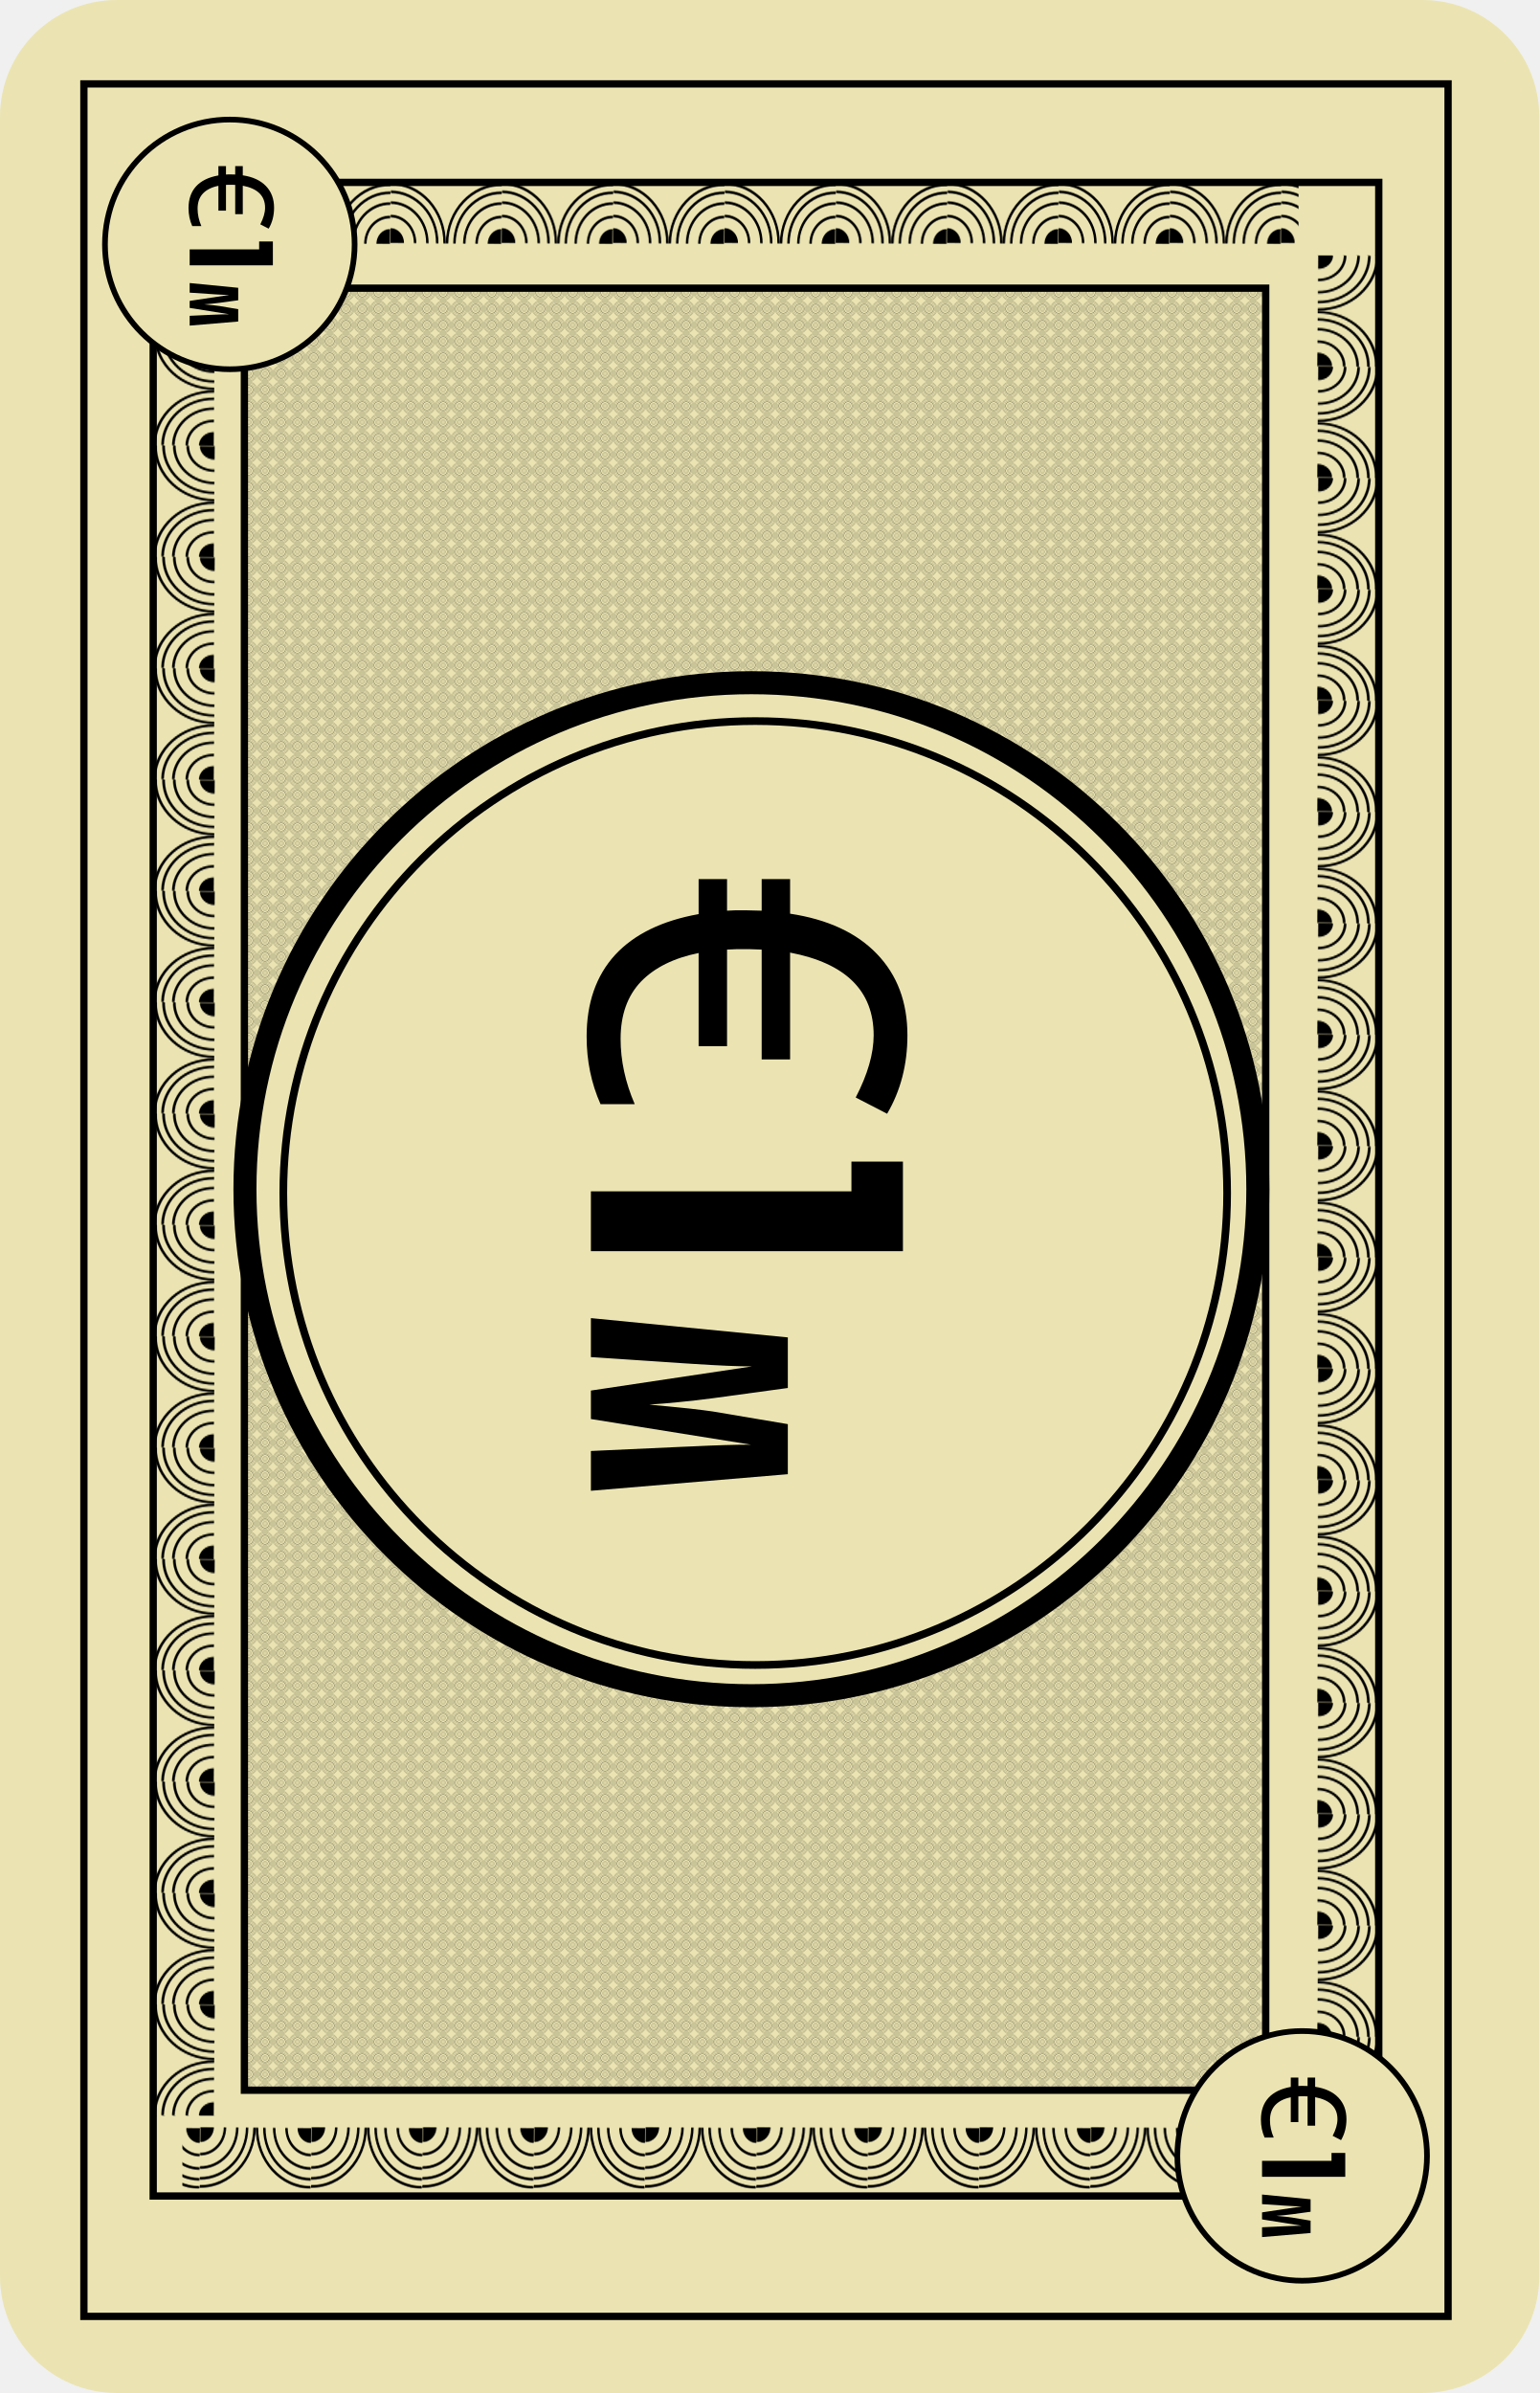
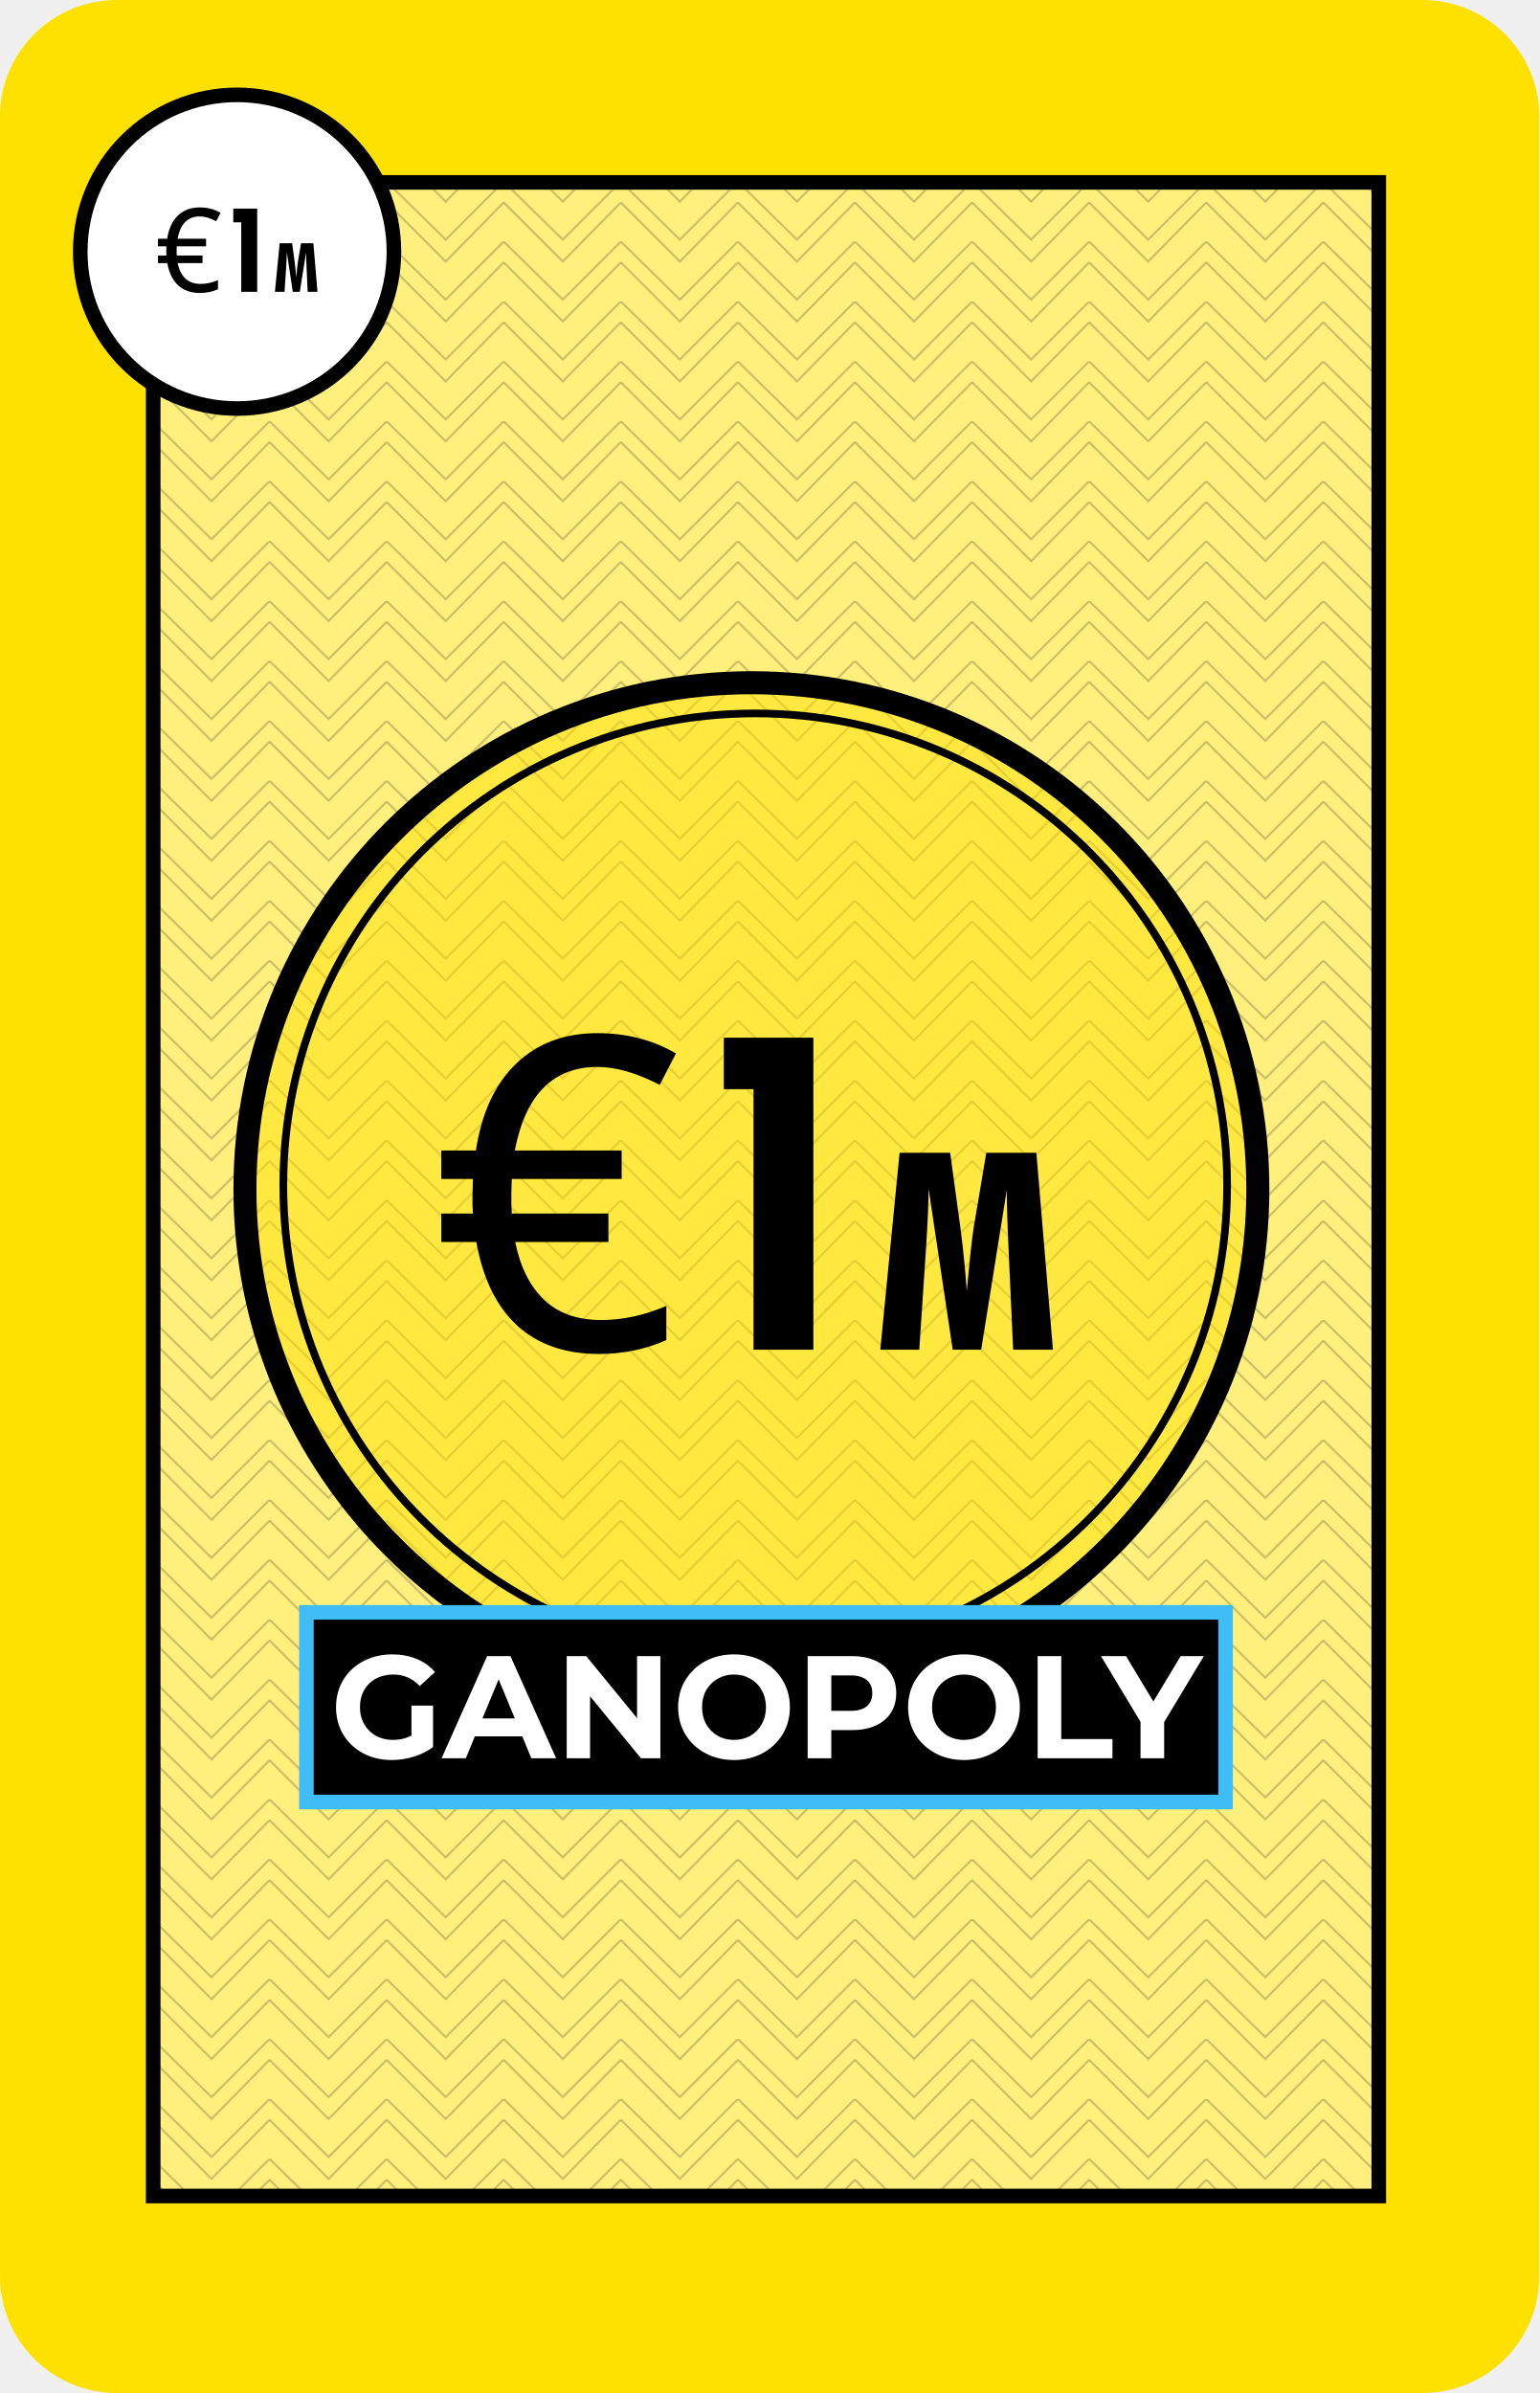
- <svg xmlns="http://www.w3.org/2000/svg" width="211" height="328" viewBox="0 0 211 328" fill="none">
-   <rect x="1.43373e-05" y="9.2231e-06" width="211" height="328" rx="16" fill="#EBE4B2" />
-   <rect x="11.5" y="11.5" width="187" height="306" fill="#EBE4B2" stroke="black" />
-   <rect x="21" y="25" width="168" height="276" fill="#EBE4B2" stroke="black" />
-   <rect x="189" y="35" width="255" height="10" transform="rotate(90 189 35)" fill="url(#pattern0_118_1508)" />
-   <rect x="21" y="290" width="255" height="10" transform="rotate(-90 21.0003 290)" fill="url(#pattern1_118_1508)" />
-   <rect x="23" y="25" width="155" height="10" fill="url(#pattern2_118_1508)" />
-   <rect x="180" y="300" width="155" height="10" transform="rotate(-180 180 300)" fill="url(#pattern3_118_1508)" />
-   <rect x="33.5" y="39.5" width="140" height="247" fill="url(#pattern4_118_1508)" stroke="black" />
-   <circle cx="178.5" cy="295.5" r="17.111" transform="rotate(90 178.5 295.5)" fill="#EBE4B2" stroke="black" stroke-width="0.778" />
-   <path d="M183.336 290.475C183.336 288.85 182.318 287.842 180.281 287.452L180.281 291.358L179.242 291.358L179.242 287.342L178.805 287.327L178.32 287.327L177.977 287.342L177.977 290.874L176.938 290.874L176.938 287.467C176.031 287.65 175.328 287.999 174.828 288.514C174.333 289.035 174.086 289.733 174.086 290.608C174.086 291.4 174.258 292.194 174.602 292.991L173.352 292.991C173.013 292.23 172.844 291.408 172.844 290.522C172.844 289.293 173.19 288.298 173.883 287.538C174.581 286.783 175.599 286.285 176.938 286.046L176.938 284.764L177.977 284.764L177.977 285.921L178.305 285.905L178.633 285.905L179.242 285.921L179.242 284.764L180.281 284.764L180.281 286.03C181.656 286.238 182.714 286.728 183.453 287.499C184.198 288.27 184.57 289.262 184.57 290.475C184.57 291.543 184.323 292.499 183.828 293.342L182.68 292.749C183.117 291.905 183.336 291.147 183.336 290.475ZM173 296.178L182.523 296.178L182.523 295.092L184.406 295.092L184.406 298.366L173 298.366L173 296.178ZM173 300.796L179.654 301.448L179.654 303.157L177.115 303.503C176.729 303.555 176.359 303.597 176.003 303.631C175.651 303.667 175.308 303.696 174.973 303.717C175.56 303.772 176.021 303.818 176.359 303.854C176.699 303.894 176.951 303.926 177.115 303.95L179.654 304.378L179.654 306.069L173 306.63L173 305.285L176.09 305.144C176.163 305.141 176.272 305.136 176.418 305.13C177.226 305.091 177.888 305.071 178.405 305.071L173 304.205L173 303.243L178.441 302.428C177.989 302.428 177.342 302.4 176.5 302.346C176.309 302.334 176.166 302.324 176.072 302.318L173 302.113L173 300.796Z" fill="black" />
-   <circle cx="31.5" cy="33.5" r="17.111" transform="rotate(90 31.5 33.5)" fill="#EBE4B2" stroke="black" stroke-width="0.778" />
-   <path d="M36.336 28.475C36.336 26.85 35.318 25.843 33.281 25.452L33.281 29.358L32.242 29.358L32.242 25.343L31.805 25.327L31.32 25.327L30.977 25.343L30.977 28.874L29.938 28.874L29.938 25.468C29.031 25.65 28.328 25.999 27.828 26.514C27.333 27.035 27.086 27.733 27.086 28.608C27.086 29.4 27.258 30.194 27.602 30.991L26.352 30.991C26.013 30.23 25.844 29.408 25.844 28.522C25.844 27.293 26.19 26.298 26.883 25.538C27.581 24.783 28.599 24.285 29.938 24.046L29.938 22.764L30.977 22.764L30.977 23.921L31.305 23.905L31.633 23.905L32.242 23.921L32.242 22.764L33.281 22.764L33.281 24.03C34.656 24.238 35.714 24.728 36.453 25.499C37.198 26.27 37.57 27.262 37.57 28.475C37.57 29.543 37.323 30.499 36.828 31.343L35.68 30.749C36.117 29.905 36.336 29.147 36.336 28.475ZM26 34.178L35.523 34.178L35.523 33.093L37.406 33.093L37.406 36.366L26 36.366L26 34.178ZM26 38.796L32.654 39.448L32.654 41.157L30.115 41.503C29.729 41.555 29.359 41.597 29.003 41.631C28.651 41.667 28.308 41.696 27.973 41.718C28.56 41.772 29.021 41.818 29.359 41.854C29.699 41.894 29.951 41.926 30.115 41.95L32.654 42.378L32.654 44.069L26 44.63L26 43.285L29.09 43.144C29.163 43.141 29.272 43.136 29.418 43.13C30.226 43.091 30.889 43.071 31.405 43.071L26 42.205L26 41.243L31.441 40.428C30.989 40.428 30.342 40.4 29.5 40.346C29.309 40.334 29.166 40.324 29.072 40.318L26 40.113L26 38.796Z" fill="black" />
-   <circle cx="103" cy="163" r="69.422" transform="rotate(90 103 163)" fill="#EBE4B2" stroke="black" stroke-width="3.156" />
-   <path d="M168.214 163.526C168.214 199.253 139.253 228.214 103.526 228.214C67.799 228.214 38.837 199.253 38.837 163.526C38.837 127.799 67.799 98.837 103.526 98.837C139.253 98.837 168.214 127.799 168.214 163.526Z" stroke="black" stroke-width="1.052" />
-   <path d="M119.76 141.906C119.76 135.812 115.941 132.033 108.305 130.568L108.305 145.216L104.408 145.216L104.408 130.158L102.768 130.099L100.951 130.099L99.662 130.158L99.662 143.4L95.766 143.4L95.766 130.627C92.367 131.31 89.731 132.619 87.856 134.552C86 136.505 85.072 139.123 85.072 142.404C85.072 145.373 85.717 148.351 87.006 151.339L82.318 151.339C81.049 148.488 80.414 145.402 80.414 142.082C80.414 137.472 81.713 133.742 84.311 130.89C86.928 128.058 90.746 126.193 95.766 125.294L95.766 120.49L99.662 120.49L99.662 124.826L100.893 124.767L102.123 124.767L104.408 124.826L104.408 120.49L108.305 120.49L108.305 125.236C113.461 126.017 117.426 127.853 120.199 130.744C122.992 133.634 124.389 137.355 124.389 141.906C124.389 145.91 123.461 149.494 121.605 152.658L117.299 150.431C118.939 147.267 119.76 144.425 119.76 141.906ZM81 163.293L116.713 163.293L116.713 159.22L123.773 159.22L123.773 171.496L81 171.496L81 163.293ZM81 180.67L107.995 183.314L107.995 190.247L97.696 191.652C96.131 191.862 94.627 192.035 93.185 192.17C91.755 192.318 90.362 192.435 89.006 192.521C91.385 192.743 93.259 192.928 94.627 193.076C96.007 193.236 97.031 193.366 97.696 193.464L107.995 195.202L107.995 202.062L81 204.336L81 198.882L93.536 198.309C93.832 198.296 94.275 198.278 94.867 198.253C98.146 198.093 100.833 198.013 102.929 198.013L81 194.5L81 190.599L103.077 187.289C101.24 187.289 98.614 187.178 95.2 186.956C94.423 186.907 93.844 186.87 93.462 186.845L81 186.013L81 180.67Z" fill="black" />
+ <svg xmlns="http://www.w3.org/2000/svg" xmlns:xlink="http://www.w3.org/1999/xlink" width="211" height="328" viewBox="0 0 211 328" fill="none">
+   <rect x="1.43373e-05" y="9.2231e-06" width="211" height="328" rx="16" fill="#FFE100" />
+   <rect x="21" y="25" width="168" height="276" fill="#FFF39D" fill-opacity="0.8" />
+   <rect x="21" y="25" width="168" height="276" fill="url(#pattern0_129_2346)" />
+   <rect x="21" y="25" width="168" height="276" stroke="black" stroke-width="2" />
+   <path d="M54 34.5C54 46.374 44.374 56 32.5 56C20.626 56 11 46.374 11 34.5C11 22.626 20.626 13 32.5 13C44.374 13 54 22.626 54 34.5Z" fill="white" stroke="black" stroke-width="2" />
+   <path d="M27.364 29.664C25.739 29.664 24.731 30.682 24.34 32.719L28.247 32.719L28.247 33.758L24.231 33.758L24.215 34.195L24.215 34.68L24.231 35.023L27.762 35.023L27.762 36.062L24.356 36.062C24.538 36.969 24.887 37.672 25.403 38.172C25.924 38.667 26.622 38.914 27.497 38.914C28.288 38.914 29.083 38.742 29.88 38.398L29.88 39.648C29.119 39.987 28.296 40.156 27.411 40.156C26.182 40.156 25.187 39.81 24.426 39.117C23.671 38.419 23.174 37.401 22.934 36.062L21.653 36.062L21.653 35.023L22.809 35.023L22.794 34.695L22.794 34.367L22.809 33.758L21.653 33.758L21.653 32.719L22.919 32.719C23.127 31.344 23.616 30.287 24.387 29.547C25.158 28.802 26.15 28.43 27.364 28.43C28.432 28.43 29.387 28.677 30.231 29.172L29.637 30.32C28.794 29.883 28.036 29.664 27.364 29.664ZM33.067 40L33.067 30.477L31.981 30.477L31.981 28.594L35.255 28.594L35.255 40L33.067 40ZM37.685 40L38.337 33.346L40.046 33.346L40.392 35.885C40.444 36.271 40.486 36.641 40.52 36.997C40.556 37.349 40.585 37.693 40.606 38.027C40.661 37.44 40.706 36.978 40.743 36.641C40.782 36.301 40.814 36.049 40.839 35.885L41.267 33.346L42.958 33.346L43.518 40L42.174 40L42.033 36.91C42.029 36.837 42.025 36.728 42.019 36.582C41.979 35.774 41.96 35.112 41.96 34.595L41.094 40L40.132 40L39.316 34.559C39.316 35.011 39.289 35.658 39.234 36.5C39.222 36.691 39.213 36.834 39.207 36.928L39.002 40L37.685 40Z" fill="black" />
+   <circle cx="103" cy="163" r="69.422" fill="#FFE100" fill-opacity="0.5" stroke="black" stroke-width="3.156" />
+   <path d="M103.526 97.786C139.253 97.786 168.214 126.748 168.214 162.475C168.214 198.201 139.253 227.163 103.526 227.163C67.799 227.163 38.837 198.201 38.837 162.475C38.837 126.748 67.799 97.786 103.526 97.786Z" stroke="black" stroke-width="1.052" />
+   <path d="M81.906 146.24C75.812 146.24 72.033 150.059 70.568 157.695L85.216 157.695L85.216 161.592L70.158 161.592L70.099 163.232L70.099 165.049L70.158 166.338L83.4 166.338L83.4 170.234L70.627 170.234C71.31 173.633 72.619 176.27 74.552 178.145C76.505 180 79.123 180.928 82.404 180.928C85.373 180.928 88.351 180.283 91.34 178.994L91.34 183.682C88.488 184.951 85.402 185.586 82.082 185.586C77.472 185.586 73.742 184.287 70.89 181.689C68.058 179.072 66.193 175.254 65.295 170.234L60.49 170.234L60.49 166.338L64.826 166.338L64.767 165.107L64.767 163.877L64.826 161.592L60.49 161.592L60.49 157.695L65.236 157.695C66.017 152.539 67.853 148.574 70.744 145.801C73.634 143.008 77.355 141.611 81.906 141.611C85.91 141.611 89.494 142.539 92.658 144.395L90.431 148.701C87.267 147.061 84.425 146.24 81.906 146.24ZM103.293 185L103.293 149.287L99.22 149.287L99.22 142.227L111.496 142.227L111.496 185L103.293 185ZM120.67 185L123.314 158.005L130.247 158.005L131.653 168.304C131.862 169.869 132.035 171.373 132.17 172.815C132.318 174.245 132.435 175.638 132.522 176.994C132.743 174.615 132.928 172.741 133.076 171.373C133.236 169.993 133.366 168.97 133.465 168.304L135.203 158.005L142.062 158.005L144.336 185L138.882 185L138.309 172.464C138.296 172.168 138.278 171.725 138.253 171.133C138.093 167.854 138.013 165.167 138.013 163.071L134.5 185L130.599 185L127.289 162.923C127.289 164.76 127.178 167.386 126.956 170.8C126.907 171.577 126.87 172.156 126.845 172.538L126.013 185L120.67 185Z" fill="black" />
+   <rect x="42" y="221" width="126" height="26" fill="black" stroke="#3FBDF7" stroke-width="2" />
+   <path d="M56.403 233.78H59.363V239.46C58.603 240.033 57.723 240.473 56.723 240.78C55.723 241.087 54.717 241.24 53.703 241.24C52.25 241.24 50.943 240.933 49.783 240.32C48.623 239.693 47.71 238.833 47.043 237.74C46.39 236.633 46.063 235.387 46.063 234C46.063 232.613 46.39 231.373 47.043 230.28C47.71 229.173 48.63 228.313 49.803 227.7C50.977 227.073 52.297 226.76 53.763 226.76C54.99 226.76 56.103 226.967 57.103 227.38C58.103 227.793 58.943 228.393 59.623 229.18L57.543 231.1C56.543 230.047 55.337 229.52 53.923 229.52C53.03 229.52 52.237 229.707 51.543 230.08C50.85 230.453 50.31 230.98 49.923 231.66C49.537 232.34 49.343 233.12 49.343 234C49.343 234.867 49.537 235.64 49.923 236.32C50.31 237 50.843 237.533 51.523 237.92C52.217 238.293 53.003 238.48 53.883 238.48C54.817 238.48 55.657 238.28 56.403 237.88V233.78ZM71.593 238H65.093L63.853 241H60.533L66.773 227H69.973L76.233 241H72.833L71.593 238ZM70.573 235.54L68.353 230.18L66.133 235.54H70.573ZM90.525 227V241H87.865L80.885 232.5V241H77.685V227H80.365L87.325 235.5V227H90.525ZM100.618 241.24C99.164 241.24 97.851 240.927 96.678 240.3C95.518 239.673 94.604 238.813 93.938 237.72C93.284 236.613 92.958 235.373 92.958 234C92.958 232.627 93.284 231.393 93.938 230.3C94.604 229.193 95.518 228.327 96.678 227.7C97.851 227.073 99.164 226.76 100.618 226.76C102.071 226.76 103.378 227.073 104.538 227.7C105.698 228.327 106.611 229.193 107.278 230.3C107.944 231.393 108.278 232.627 108.278 234C108.278 235.373 107.944 236.613 107.278 237.72C106.611 238.813 105.698 239.673 104.538 240.3C103.378 240.927 102.071 241.24 100.618 241.24ZM100.618 238.48C101.444 238.48 102.191 238.293 102.858 237.92C103.524 237.533 104.044 237 104.418 236.32C104.804 235.64 104.998 234.867 104.998 234C104.998 233.133 104.804 232.36 104.418 231.68C104.044 231 103.524 230.473 102.858 230.1C102.191 229.713 101.444 229.52 100.618 229.52C99.791 229.52 99.044 229.713 98.378 230.1C97.711 230.473 97.184 231 96.798 231.68C96.424 232.36 96.238 233.133 96.238 234C96.238 234.867 96.424 235.64 96.798 236.32C97.184 237 97.711 237.533 98.378 237.92C99.044 238.293 99.791 238.48 100.618 238.48ZM116.773 227C118.013 227 119.086 227.207 119.993 227.62C120.913 228.033 121.619 228.62 122.113 229.38C122.606 230.14 122.853 231.04 122.853 232.08C122.853 233.107 122.606 234.007 122.113 234.78C121.619 235.54 120.913 236.127 119.993 236.54C119.086 236.94 118.013 237.14 116.773 237.14H113.953V241H110.713V227H116.773ZM116.593 234.5C117.566 234.5 118.306 234.293 118.813 233.88C119.319 233.453 119.573 232.853 119.573 232.08C119.573 231.293 119.319 230.693 118.813 230.28C118.306 229.853 117.566 229.64 116.593 229.64H113.953V234.5H116.593ZM132.141 241.24C130.688 241.24 129.375 240.927 128.201 240.3C127.041 239.673 126.128 238.813 125.461 237.72C124.808 236.613 124.481 235.373 124.481 234C124.481 232.627 124.808 231.393 125.461 230.3C126.128 229.193 127.041 228.327 128.201 227.7C129.375 227.073 130.688 226.76 132.141 226.76C133.595 226.76 134.901 227.073 136.061 227.7C137.221 228.327 138.135 229.193 138.801 230.3C139.468 231.393 139.801 232.627 139.801 234C139.801 235.373 139.468 236.613 138.801 237.72C138.135 238.813 137.221 239.673 136.061 240.3C134.901 240.927 133.595 241.24 132.141 241.24ZM132.141 238.48C132.968 238.48 133.715 238.293 134.381 237.92C135.048 237.533 135.568 237 135.941 236.32C136.328 235.64 136.521 234.867 136.521 234C136.521 233.133 136.328 232.36 135.941 231.68C135.568 231 135.048 230.473 134.381 230.1C133.715 229.713 132.968 229.52 132.141 229.52C131.315 229.52 130.568 229.713 129.901 230.1C129.235 230.473 128.708 231 128.321 231.68C127.948 232.36 127.761 233.133 127.761 234C127.761 234.867 127.948 235.64 128.321 236.32C128.708 237 129.235 237.533 129.901 237.92C130.568 238.293 131.315 238.48 132.141 238.48ZM142.236 227H145.476V238.36H152.496V241H142.236V227ZM159.581 236.04V241H156.341V236L150.921 227H154.361L158.101 233.22L161.841 227H165.021L159.581 236.04Z" fill="white" />
  <defs>
-     <pattern id="pattern0_118_1508" patternUnits="userSpaceOnUse" patternTransform="matrix(15.2616 0 0 10.1164 189 35)" preserveAspectRatio="none" viewBox="7.50705e-06 0 19.077 12.645" width="1" height="1">
-       <g id="pattern0_118_1508_inner">
-         <path d="M9.494 10.456C9.543 4.727 5.333 0.045 0.09 0L0.086 0.461C5.096 0.504 9.119 4.978 9.072 10.452L9.494 10.456Z" fill="black" />
-         <path d="M8.228 10.445C8.271 5.479 4.622 1.422 0.078 1.383L0.074 1.844C4.385 1.882 7.847 5.73 7.806 10.441L8.228 10.445Z" fill="black" />
-         <path d="M6.54 10.43C6.574 6.483 3.674 3.259 0.062 3.227L0.058 3.688C3.437 3.718 6.15 6.734 6.118 10.426L6.54 10.43Z" fill="black" />
-         <path d="M4.43 10.412C4.453 7.738 2.489 5.554 0.042 5.532L0.038 5.993C2.252 6.013 4.029 7.989 4.008 10.408L4.43 10.412Z" fill="black" />
-         <path d="M2.321 10.393C2.333 8.993 1.304 7.849 0.022 7.838L0 10.373L2.321 10.393Z" fill="black" />
-         <path d="M9.494 10.456C9.543 4.727 13.834 0.119 19.077 0.165L19.073 0.626C14.063 0.582 9.963 4.985 9.915 10.459L9.494 10.456Z" fill="black" />
-         <path d="M10.759 10.466C10.802 5.501 14.521 1.508 19.065 1.548L19.061 2.009C14.75 1.971 11.222 5.76 11.181 10.47L10.759 10.466Z" fill="black" />
-         <path d="M12.447 10.481C12.481 6.535 15.437 3.36 19.049 3.392L19.045 3.853C15.666 3.824 12.901 6.793 12.869 10.485L12.447 10.481Z" fill="black" />
-         <path d="M14.557 10.499C14.58 7.826 16.582 5.676 19.029 5.697L19.025 6.158C16.811 6.139 15 8.084 14.979 10.503L14.557 10.499Z" fill="black" />
-         <path d="M16.666 10.518C16.679 9.117 17.727 7.991 19.009 8.002L18.987 10.538L16.666 10.518Z" fill="black" />
-       </g>
-     </pattern>
-     <pattern id="pattern1_118_1508" patternUnits="userSpaceOnUse" patternTransform="matrix(15.2616 0 0 10.1164 21.0003 290)" preserveAspectRatio="none" viewBox="7.50705e-06 0 19.077 12.645" width="1" height="1">
-       <g id="pattern1_118_1508_inner">
-         <path d="M9.494 10.456C9.543 4.727 5.333 0.045 0.09 0L0.086 0.461C5.096 0.504 9.119 4.978 9.072 10.452L9.494 10.456Z" fill="black" />
-         <path d="M8.228 10.445C8.271 5.479 4.622 1.422 0.078 1.383L0.074 1.844C4.385 1.882 7.847 5.73 7.806 10.441L8.228 10.445Z" fill="black" />
-         <path d="M6.54 10.43C6.574 6.483 3.674 3.259 0.062 3.227L0.058 3.688C3.437 3.718 6.15 6.734 6.118 10.426L6.54 10.43Z" fill="black" />
-         <path d="M4.43 10.412C4.453 7.738 2.489 5.554 0.042 5.532L0.038 5.993C2.252 6.013 4.029 7.989 4.008 10.408L4.43 10.412Z" fill="black" />
-         <path d="M2.321 10.393C2.333 8.993 1.304 7.849 0.022 7.838L0 10.373L2.321 10.393Z" fill="black" />
-         <path d="M9.494 10.456C9.543 4.727 13.834 0.119 19.077 0.165L19.073 0.626C14.063 0.582 9.963 4.985 9.915 10.459L9.494 10.456Z" fill="black" />
-         <path d="M10.759 10.466C10.802 5.501 14.521 1.508 19.065 1.548L19.061 2.009C14.75 1.971 11.222 5.76 11.181 10.47L10.759 10.466Z" fill="black" />
-         <path d="M12.447 10.481C12.481 6.535 15.437 3.36 19.049 3.392L19.045 3.853C15.666 3.824 12.901 6.793 12.869 10.485L12.447 10.481Z" fill="black" />
-         <path d="M14.557 10.499C14.58 7.826 16.582 5.676 19.029 5.697L19.025 6.158C16.811 6.139 15 8.084 14.979 10.503L14.557 10.499Z" fill="black" />
-         <path d="M16.666 10.518C16.679 9.117 17.727 7.991 19.009 8.002L18.987 10.538L16.666 10.518Z" fill="black" />
-       </g>
-     </pattern>
-     <pattern id="pattern2_118_1508" patternUnits="userSpaceOnUse" patternTransform="matrix(15.2616 0 0 10.1164 23.0003 25)" preserveAspectRatio="none" viewBox="7.50705e-06 0 19.077 12.645" width="1" height="1">
-       <g id="pattern2_118_1508_inner">
-         <path d="M9.494 10.456C9.543 4.727 5.333 0.045 0.09 0L0.086 0.461C5.096 0.504 9.119 4.978 9.072 10.452L9.494 10.456Z" fill="black" />
-         <path d="M8.228 10.445C8.271 5.479 4.622 1.422 0.078 1.383L0.074 1.844C4.385 1.882 7.847 5.73 7.806 10.441L8.228 10.445Z" fill="black" />
-         <path d="M6.54 10.43C6.574 6.483 3.674 3.259 0.062 3.227L0.058 3.688C3.437 3.718 6.15 6.734 6.118 10.426L6.54 10.43Z" fill="black" />
-         <path d="M4.43 10.412C4.453 7.738 2.489 5.554 0.042 5.532L0.038 5.993C2.252 6.013 4.029 7.989 4.008 10.408L4.43 10.412Z" fill="black" />
-         <path d="M2.321 10.393C2.333 8.993 1.304 7.849 0.022 7.838L0 10.373L2.321 10.393Z" fill="black" />
-         <path d="M9.494 10.456C9.543 4.727 13.834 0.119 19.077 0.165L19.073 0.626C14.063 0.582 9.963 4.985 9.915 10.459L9.494 10.456Z" fill="black" />
-         <path d="M10.759 10.466C10.802 5.501 14.521 1.508 19.065 1.548L19.061 2.009C14.75 1.971 11.222 5.76 11.181 10.47L10.759 10.466Z" fill="black" />
-         <path d="M12.447 10.481C12.481 6.535 15.437 3.36 19.049 3.392L19.045 3.853C15.666 3.824 12.901 6.793 12.869 10.485L12.447 10.481Z" fill="black" />
-         <path d="M14.557 10.499C14.58 7.826 16.582 5.676 19.029 5.697L19.025 6.158C16.811 6.139 15 8.084 14.979 10.503L14.557 10.499Z" fill="black" />
-         <path d="M16.666 10.518C16.679 9.117 17.727 7.991 19.009 8.002L18.987 10.538L16.666 10.518Z" fill="black" />
-       </g>
-     </pattern>
-     <pattern id="pattern3_118_1508" patternUnits="userSpaceOnUse" patternTransform="matrix(15.2616 0 0 10.1164 180 300)" preserveAspectRatio="none" viewBox="7.50705e-06 0 19.077 12.645" width="1" height="1">
-       <g id="pattern3_118_1508_inner">
-         <path d="M9.494 10.456C9.543 4.727 5.333 0.045 0.09 0L0.086 0.461C5.096 0.504 9.119 4.978 9.072 10.452L9.494 10.456Z" fill="black" />
-         <path d="M8.228 10.445C8.271 5.479 4.622 1.422 0.078 1.383L0.074 1.844C4.385 1.882 7.847 5.73 7.806 10.441L8.228 10.445Z" fill="black" />
-         <path d="M6.54 10.43C6.574 6.483 3.674 3.259 0.062 3.227L0.058 3.688C3.437 3.718 6.15 6.734 6.118 10.426L6.54 10.43Z" fill="black" />
-         <path d="M4.43 10.412C4.453 7.738 2.489 5.554 0.042 5.532L0.038 5.993C2.252 6.013 4.029 7.989 4.008 10.408L4.43 10.412Z" fill="black" />
-         <path d="M2.321 10.393C2.333 8.993 1.304 7.849 0.022 7.838L0 10.373L2.321 10.393Z" fill="black" />
-         <path d="M9.494 10.456C9.543 4.727 13.834 0.119 19.077 0.165L19.073 0.626C14.063 0.582 9.963 4.985 9.915 10.459L9.494 10.456Z" fill="black" />
-         <path d="M10.759 10.466C10.802 5.501 14.521 1.508 19.065 1.548L19.061 2.009C14.75 1.971 11.222 5.76 11.181 10.47L10.759 10.466Z" fill="black" />
-         <path d="M12.447 10.481C12.481 6.535 15.437 3.36 19.049 3.392L19.045 3.853C15.666 3.824 12.901 6.793 12.869 10.485L12.447 10.481Z" fill="black" />
-         <path d="M14.557 10.499C14.58 7.826 16.582 5.676 19.029 5.697L19.025 6.158C16.811 6.139 15 8.084 14.979 10.503L14.557 10.499Z" fill="black" />
-         <path d="M16.666 10.518C16.679 9.117 17.727 7.991 19.009 8.002L18.987 10.538L16.666 10.518Z" fill="black" />
-       </g>
-     </pattern>
-     <pattern id="pattern4_118_1508" patternUnits="userSpaceOnUse" patternTransform="matrix(2.22 0 0 2.22 33 39)" preserveAspectRatio="none" viewBox="0 0 111 111" width="1" height="1">
-       <g id="pattern4_118_1508_inner">
-         <circle cx="55.5" cy="55.5" r="55" stroke="black" />
-         <circle cx="55.5" cy="55.5" r="47.975" stroke="black" />
-         <circle cx="55.5" cy="55.5" r="38.139" stroke="black" />
-         <circle cx="55.5" cy="55.5" r="29.709" stroke="black" />
-         <circle cx="55.5" cy="55.5" r="29.709" stroke="black" />
-         <circle cx="55.5" cy="55.5" r="17.063" stroke="black" />
-         <circle cx="55.5" cy="55.5" r="8.633" stroke="black" />
+     <pattern id="pattern0_129_2346" patternUnits="userSpaceOnUse" patternTransform="matrix(16.05 0 0 8.2125 20.894 24.8931)" preserveAspectRatio="none" viewBox="-0.354 -0.356 53.5 27.375" width="1" height="1">
+       <use xlink:href="#pattern0_129_2346_inner" transform="translate(-53.5 -27.375)" />
+       <use xlink:href="#pattern0_129_2346_inner" transform="translate(0 -27.375)" />
+       <use xlink:href="#pattern0_129_2346_inner" transform="translate(-53.5 0)" />
+       <g id="pattern0_129_2346_inner">
+         <path d="M0 0L27 26.5L53.5 0M0 9.5L27 36.5L53.5 9.5" stroke="black" stroke-opacity="0.2" />
      </g>
    </pattern>
  </defs>
</svg>
